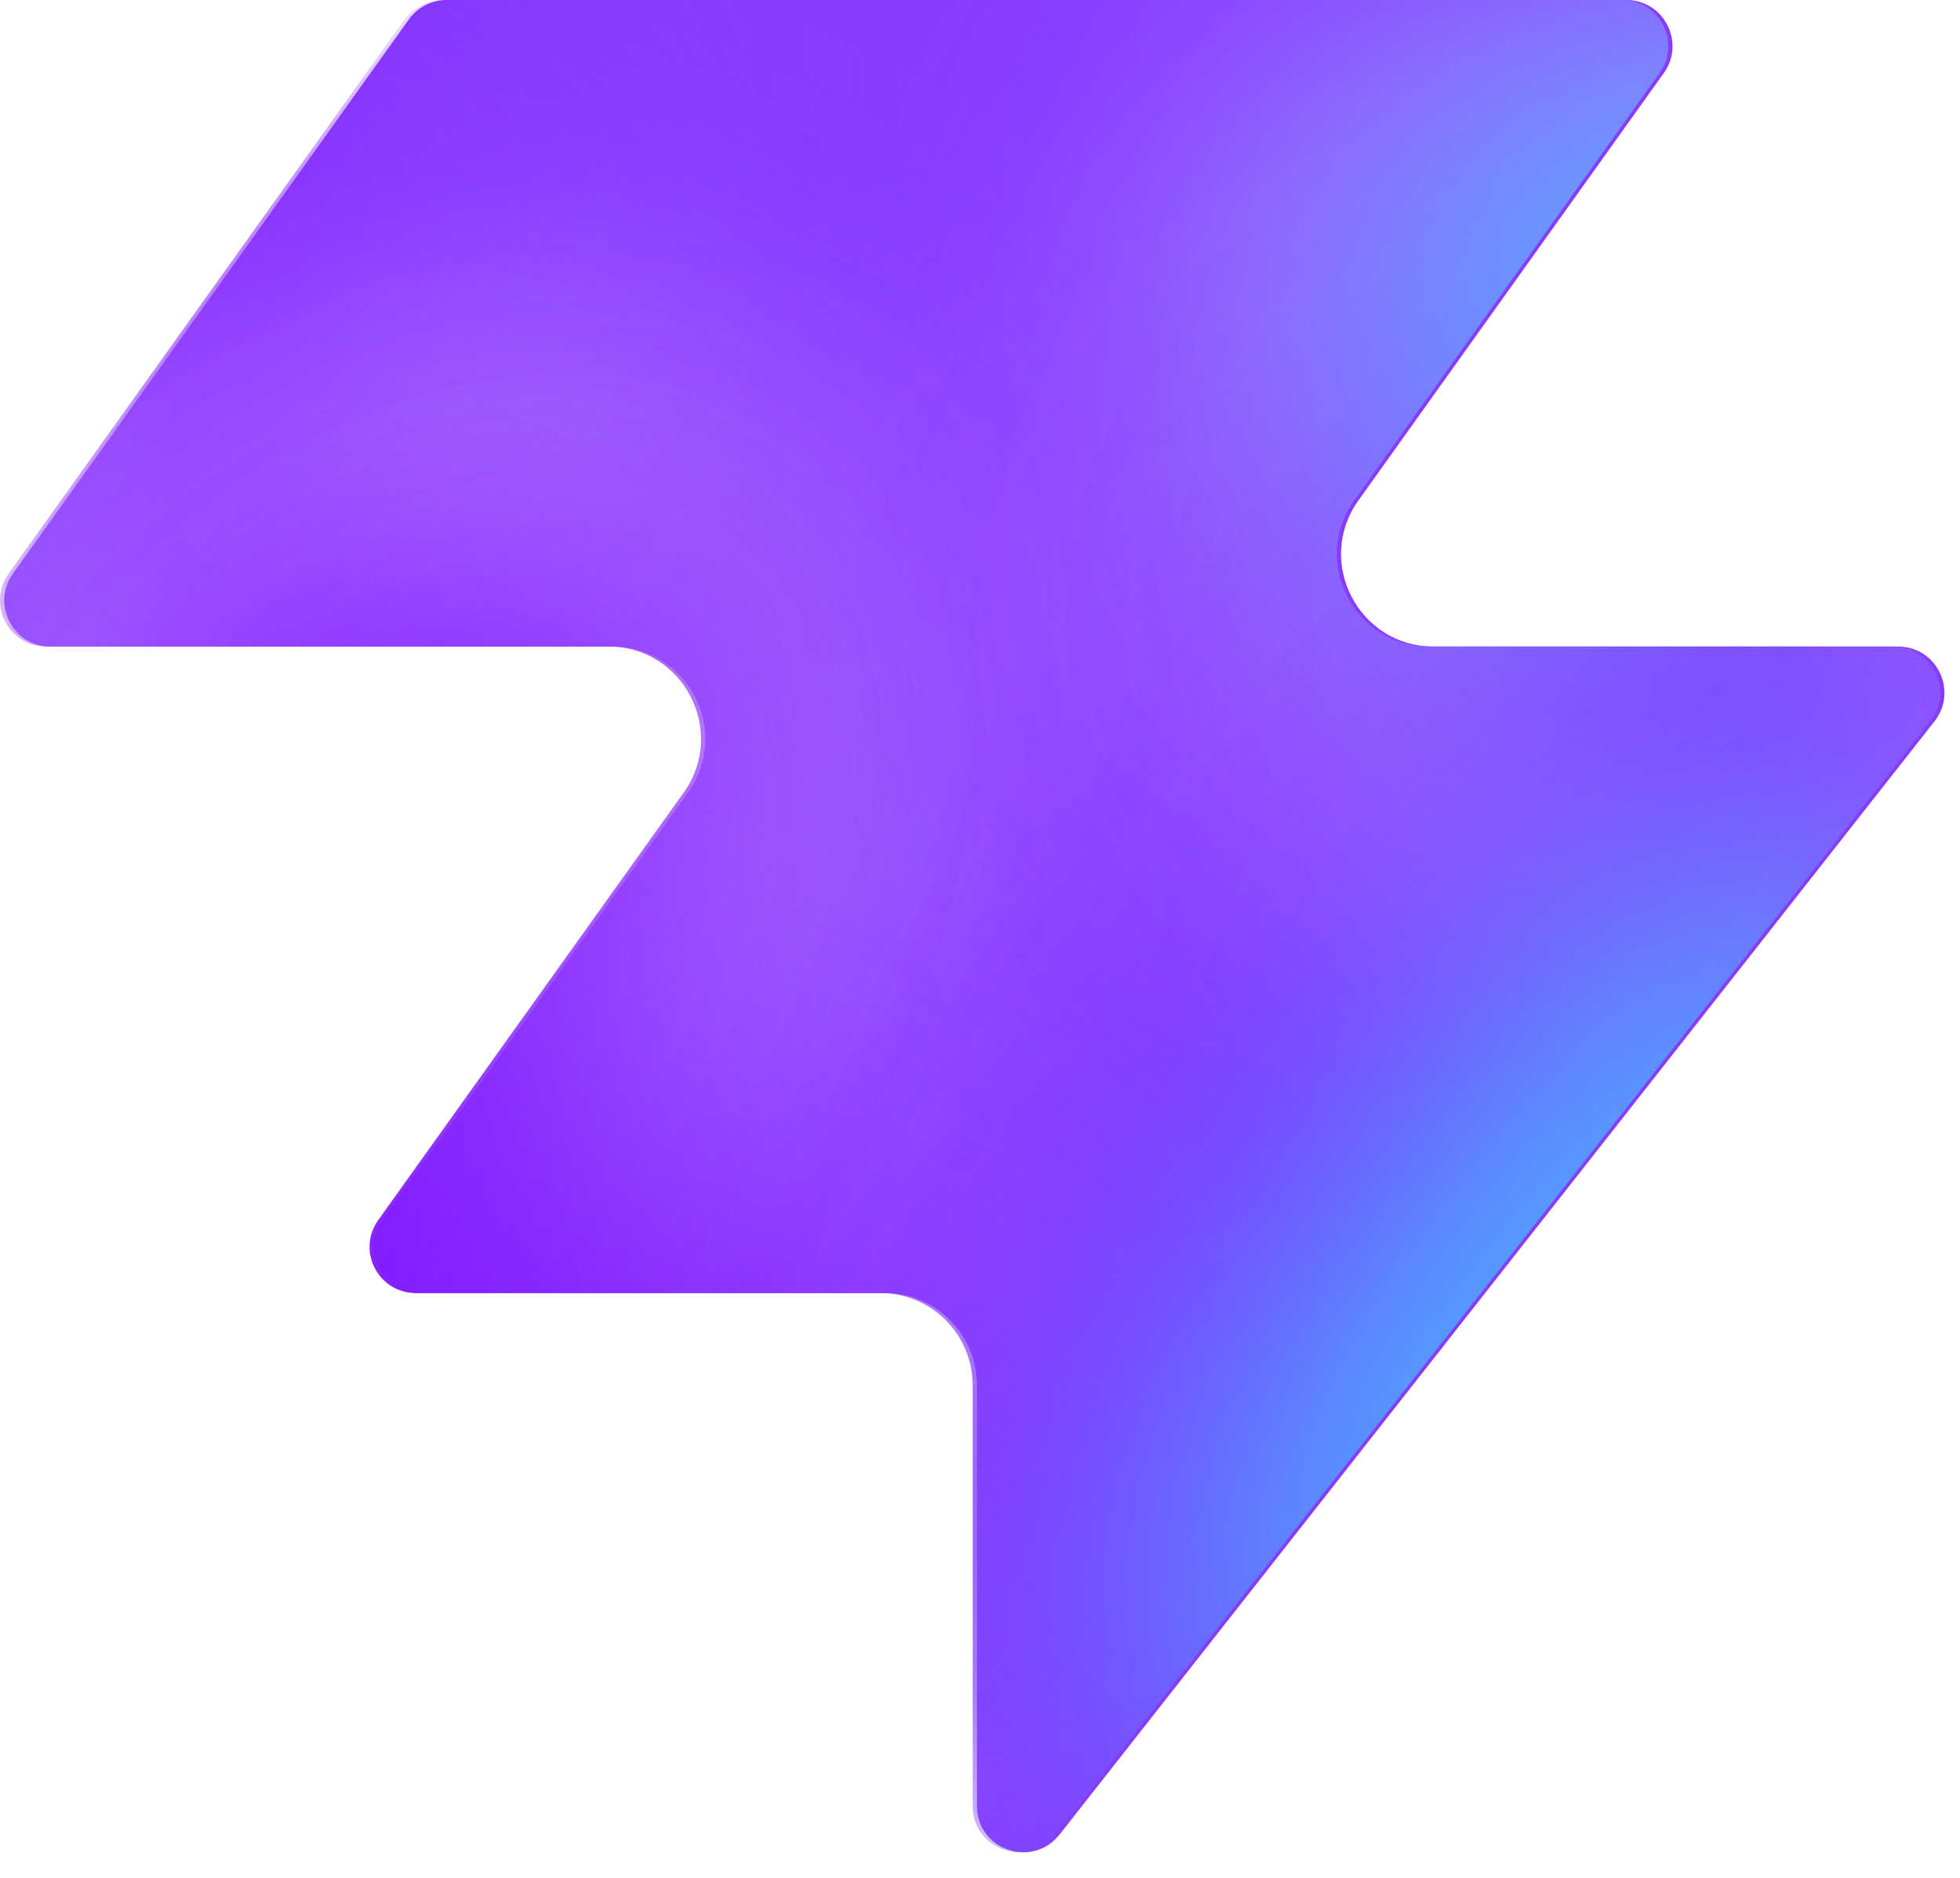
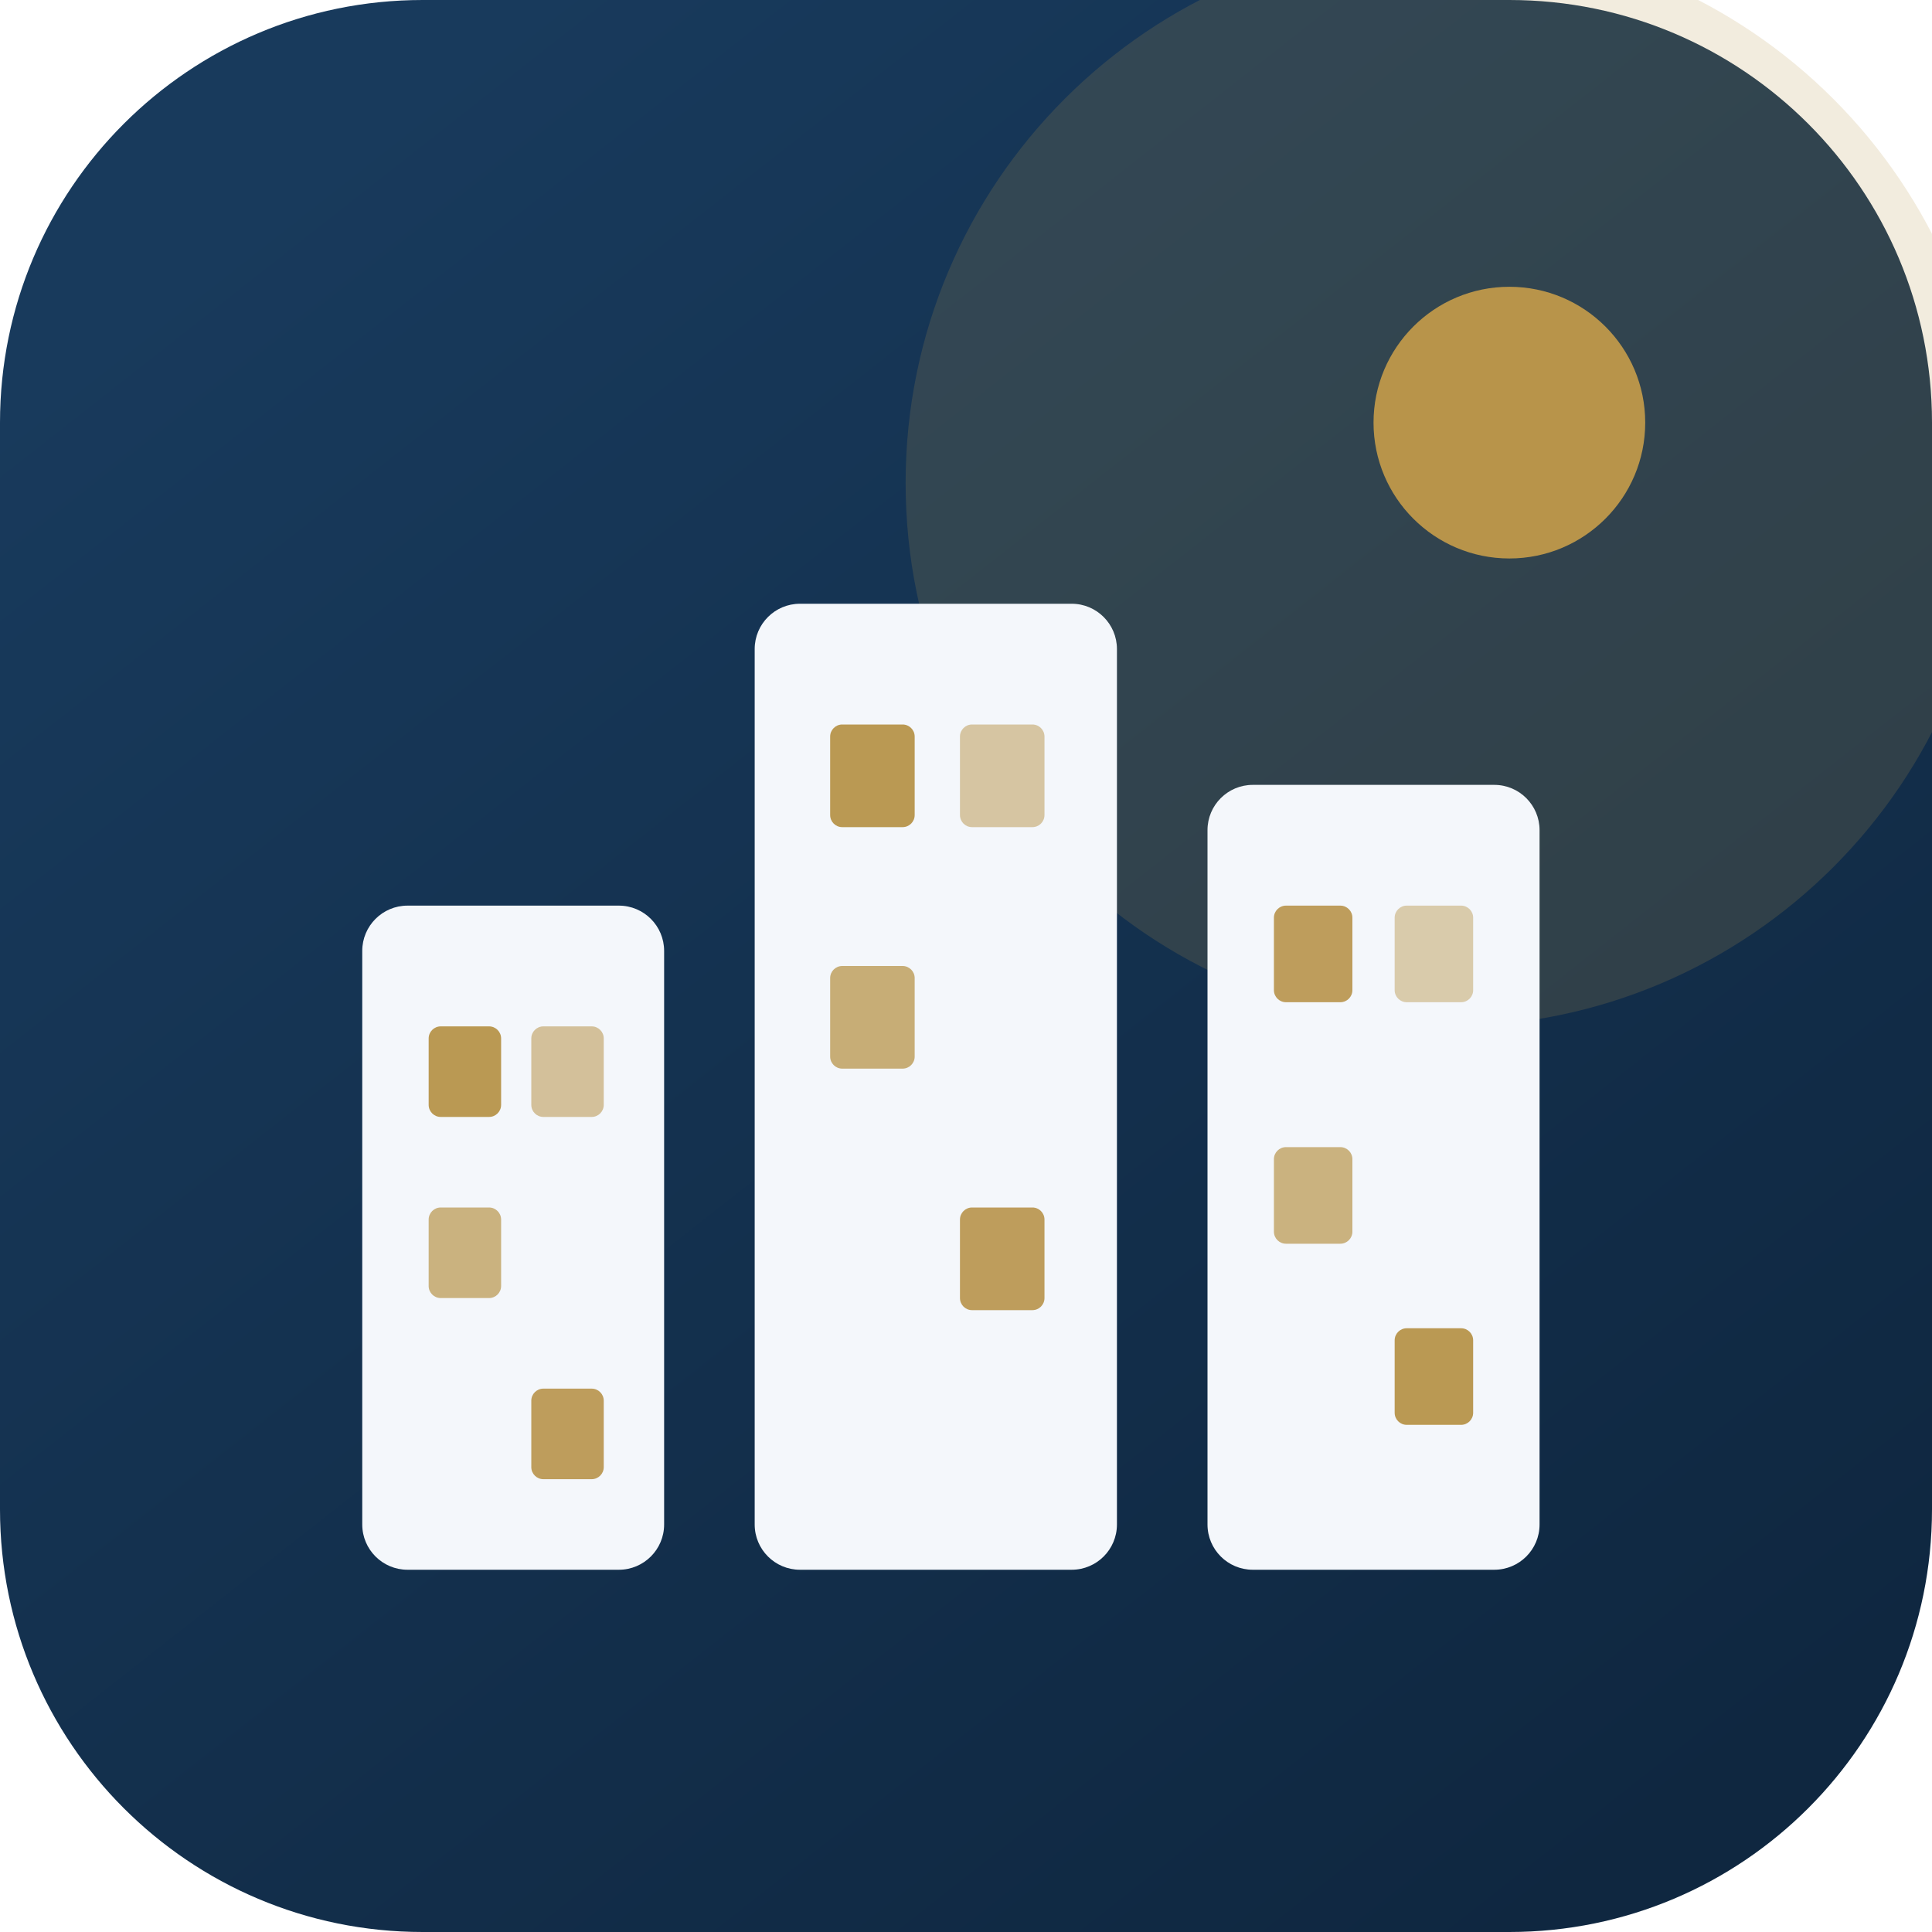
- <svg xmlns="http://www.w3.org/2000/svg" width="48" height="46" fill="none" viewBox="0 0 48 46">
-   <path fill="#863bff" d="M25.946 44.938c-.664.845-2.021.375-2.021-.698V33.937a2.26 2.26 0 0 0-2.262-2.262H10.287c-.92 0-1.456-1.04-.92-1.788l7.48-10.471c1.07-1.497 0-3.578-1.842-3.578H1.237c-.92 0-1.456-1.04-.92-1.788L10.013.474c.214-.297.556-.474.92-.474h28.894c.92 0 1.456 1.04.92 1.788l-7.48 10.471c-1.07 1.498 0 3.579 1.842 3.579h11.377c.943 0 1.473 1.088.89 1.83L25.947 44.94z" style="fill:#863bff;fill:color(display-p3 .525 .23 1);fill-opacity:1" />
-   <mask id="a" width="48" height="46" x="0" y="0" maskUnits="userSpaceOnUse" style="mask-type:alpha">
-     <path fill="#000" d="M25.842 44.938c-.664.844-2.021.375-2.021-.698V33.937a2.26 2.26 0 0 0-2.262-2.262H10.183c-.92 0-1.456-1.04-.92-1.788l7.48-10.471c1.07-1.498 0-3.579-1.842-3.579H1.133c-.92 0-1.456-1.04-.92-1.787L9.91.473c.214-.297.556-.474.92-.474h28.894c.92 0 1.456 1.04.92 1.788l-7.48 10.471c-1.07 1.498 0 3.578 1.842 3.578h11.377c.943 0 1.473 1.088.89 1.832L25.843 44.94z" style="fill:#000;fill-opacity:1" />
-   </mask>
-   <g mask="url(#a)">
-     <g filter="url(#b)">
-       <ellipse cx="5.508" cy="14.704" fill="#ede6ff" rx="5.508" ry="14.704" style="fill:#ede6ff;fill:color(display-p3 .927 .903 1);fill-opacity:1" transform="matrix(.00324 1 1 -.00324 -4.47 31.516)" />
-     </g>
-     <g filter="url(#c)">
-       <ellipse cx="10.399" cy="29.851" fill="#ede6ff" rx="10.399" ry="29.851" style="fill:#ede6ff;fill:color(display-p3 .927 .903 1);fill-opacity:1" transform="matrix(.00324 1 1 -.00324 -39.328 7.883)" />
-     </g>
-     <g filter="url(#d)">
-       <ellipse cx="5.508" cy="30.487" fill="#7e14ff" rx="5.508" ry="30.487" style="fill:#7e14ff;fill:color(display-p3 .492 .077 1);fill-opacity:1" transform="rotate(89.814 -25.913 -14.639)scale(1 -1)" />
-     </g>
-     <g filter="url(#e)">
-       <ellipse cx="5.508" cy="30.599" fill="#7e14ff" rx="5.508" ry="30.599" style="fill:#7e14ff;fill:color(display-p3 .492 .077 1);fill-opacity:1" transform="rotate(89.814 -32.644 -3.334)scale(1 -1)" />
-     </g>
-     <g filter="url(#f)">
-       <ellipse cx="5.508" cy="30.599" fill="#7e14ff" rx="5.508" ry="30.599" style="fill:#7e14ff;fill:color(display-p3 .492 .077 1);fill-opacity:1" transform="matrix(.00324 1 1 -.00324 -34.34 30.47)" />
-     </g>
-     <g filter="url(#g)">
-       <ellipse cx="14.072" cy="22.078" fill="#ede6ff" rx="14.072" ry="22.078" style="fill:#ede6ff;fill:color(display-p3 .927 .903 1);fill-opacity:1" transform="rotate(93.35 24.506 48.493)scale(-1 1)" />
-     </g>
-     <g filter="url(#h)">
-       <ellipse cx="3.47" cy="21.501" fill="#7e14ff" rx="3.47" ry="21.501" style="fill:#7e14ff;fill:color(display-p3 .492 .077 1);fill-opacity:1" transform="rotate(89.009 28.708 47.59)scale(-1 1)" />
-     </g>
-     <g filter="url(#i)">
-       <ellipse cx="3.47" cy="21.501" fill="#7e14ff" rx="3.47" ry="21.501" style="fill:#7e14ff;fill:color(display-p3 .492 .077 1);fill-opacity:1" transform="rotate(89.009 28.708 47.59)scale(-1 1)" />
-     </g>
-     <g filter="url(#j)">
-       <ellipse cx=".387" cy="8.972" fill="#7e14ff" rx="4.407" ry="29.108" style="fill:#7e14ff;fill:color(display-p3 .492 .077 1);fill-opacity:1" transform="rotate(39.51 .387 8.972)" />
-     </g>
-     <g filter="url(#k)">
-       <ellipse cx="47.523" cy="-6.092" fill="#7e14ff" rx="4.407" ry="29.108" style="fill:#7e14ff;fill:color(display-p3 .492 .077 1);fill-opacity:1" transform="rotate(37.892 47.523 -6.092)" />
-     </g>
-     <g filter="url(#l)">
-       <ellipse cx="41.412" cy="6.333" fill="#47bfff" rx="5.971" ry="9.665" style="fill:#47bfff;fill:color(display-p3 .28 .748 1);fill-opacity:1" transform="rotate(37.892 41.412 6.333)" />
-     </g>
-     <g filter="url(#m)">
-       <ellipse cx="-1.879" cy="38.332" fill="#7e14ff" rx="4.407" ry="29.108" style="fill:#7e14ff;fill:color(display-p3 .492 .077 1);fill-opacity:1" transform="rotate(37.892 -1.88 38.332)" />
-     </g>
-     <g filter="url(#n)">
-       <ellipse cx="-1.879" cy="38.332" fill="#7e14ff" rx="4.407" ry="29.108" style="fill:#7e14ff;fill:color(display-p3 .492 .077 1);fill-opacity:1" transform="rotate(37.892 -1.88 38.332)" />
-     </g>
-     <g filter="url(#o)">
-       <ellipse cx="35.651" cy="29.907" fill="#7e14ff" rx="4.407" ry="29.108" style="fill:#7e14ff;fill:color(display-p3 .492 .077 1);fill-opacity:1" transform="rotate(37.892 35.651 29.907)" />
-     </g>
-     <g filter="url(#p)">
-       <ellipse cx="38.418" cy="32.4" fill="#47bfff" rx="5.971" ry="15.297" style="fill:#47bfff;fill:color(display-p3 .28 .748 1);fill-opacity:1" transform="rotate(37.892 38.418 32.4)" />
-     </g>
+ <svg xmlns="http://www.w3.org/2000/svg" viewBox="0 0 64 64" role="img" aria-label="CondoGest">
+   <defs>
+     <linearGradient id="bg" x1="12" y1="4" x2="56" y2="60" gradientUnits="userSpaceOnUse">
+       <stop stop-color="#183a5c" />
+       <stop offset="1" stop-color="#0f2740" />
+     </linearGradient>
+   </defs>
+   <rect width="64" height="64" rx="14" fill="url(#bg)" />
+   <circle cx="48" cy="16" r="18" fill="#b8944a" opacity="0.18" />
+   <g fill="#f4f7fb">
+     <rect x="12" y="30" width="10" height="22" rx="1.5" />
+     <rect x="25" y="20" width="12" height="32" rx="1.5" />
+     <rect x="40" y="26" width="11" height="26" rx="1.5" />
  </g>
-   <defs>
-     <filter id="b" width="60.045" height="41.654" x="-19.77" y="16.149" color-interpolation-filters="sRGB" filterUnits="userSpaceOnUse">
-       <feFlood flood-opacity="0" result="BackgroundImageFix" />
-       <feBlend in="SourceGraphic" in2="BackgroundImageFix" result="shape" />
-       <feGaussianBlur result="effect1_foregroundBlur_2002_17158" stdDeviation="7.659" />
-     </filter>
-     <filter id="c" width="90.34" height="51.437" x="-54.613" y="-7.533" color-interpolation-filters="sRGB" filterUnits="userSpaceOnUse">
-       <feFlood flood-opacity="0" result="BackgroundImageFix" />
-       <feBlend in="SourceGraphic" in2="BackgroundImageFix" result="shape" />
-       <feGaussianBlur result="effect1_foregroundBlur_2002_17158" stdDeviation="7.659" />
-     </filter>
-     <filter id="d" width="79.355" height="29.4" x="-49.64" y="2.03" color-interpolation-filters="sRGB" filterUnits="userSpaceOnUse">
-       <feFlood flood-opacity="0" result="BackgroundImageFix" />
-       <feBlend in="SourceGraphic" in2="BackgroundImageFix" result="shape" />
-       <feGaussianBlur result="effect1_foregroundBlur_2002_17158" stdDeviation="4.596" />
-     </filter>
-     <filter id="e" width="79.579" height="29.4" x="-45.045" y="20.029" color-interpolation-filters="sRGB" filterUnits="userSpaceOnUse">
-       <feFlood flood-opacity="0" result="BackgroundImageFix" />
-       <feBlend in="SourceGraphic" in2="BackgroundImageFix" result="shape" />
-       <feGaussianBlur result="effect1_foregroundBlur_2002_17158" stdDeviation="4.596" />
-     </filter>
-     <filter id="f" width="79.579" height="29.4" x="-43.513" y="21.178" color-interpolation-filters="sRGB" filterUnits="userSpaceOnUse">
-       <feFlood flood-opacity="0" result="BackgroundImageFix" />
-       <feBlend in="SourceGraphic" in2="BackgroundImageFix" result="shape" />
-       <feGaussianBlur result="effect1_foregroundBlur_2002_17158" stdDeviation="4.596" />
-     </filter>
-     <filter id="g" width="74.749" height="58.852" x="15.756" y="-17.901" color-interpolation-filters="sRGB" filterUnits="userSpaceOnUse">
-       <feFlood flood-opacity="0" result="BackgroundImageFix" />
-       <feBlend in="SourceGraphic" in2="BackgroundImageFix" result="shape" />
-       <feGaussianBlur result="effect1_foregroundBlur_2002_17158" stdDeviation="7.659" />
-     </filter>
-     <filter id="h" width="61.377" height="25.362" x="23.548" y="2.284" color-interpolation-filters="sRGB" filterUnits="userSpaceOnUse">
-       <feFlood flood-opacity="0" result="BackgroundImageFix" />
-       <feBlend in="SourceGraphic" in2="BackgroundImageFix" result="shape" />
-       <feGaussianBlur result="effect1_foregroundBlur_2002_17158" stdDeviation="4.596" />
-     </filter>
-     <filter id="i" width="61.377" height="25.362" x="23.548" y="2.284" color-interpolation-filters="sRGB" filterUnits="userSpaceOnUse">
-       <feFlood flood-opacity="0" result="BackgroundImageFix" />
-       <feBlend in="SourceGraphic" in2="BackgroundImageFix" result="shape" />
-       <feGaussianBlur result="effect1_foregroundBlur_2002_17158" stdDeviation="4.596" />
-     </filter>
-     <filter id="j" width="56.045" height="63.649" x="-27.636" y="-22.853" color-interpolation-filters="sRGB" filterUnits="userSpaceOnUse">
-       <feFlood flood-opacity="0" result="BackgroundImageFix" />
-       <feBlend in="SourceGraphic" in2="BackgroundImageFix" result="shape" />
-       <feGaussianBlur result="effect1_foregroundBlur_2002_17158" stdDeviation="4.596" />
-     </filter>
-     <filter id="k" width="54.814" height="64.646" x="20.116" y="-38.415" color-interpolation-filters="sRGB" filterUnits="userSpaceOnUse">
-       <feFlood flood-opacity="0" result="BackgroundImageFix" />
-       <feBlend in="SourceGraphic" in2="BackgroundImageFix" result="shape" />
-       <feGaussianBlur result="effect1_foregroundBlur_2002_17158" stdDeviation="4.596" />
-     </filter>
-     <filter id="l" width="33.541" height="35.313" x="24.641" y="-11.323" color-interpolation-filters="sRGB" filterUnits="userSpaceOnUse">
-       <feFlood flood-opacity="0" result="BackgroundImageFix" />
-       <feBlend in="SourceGraphic" in2="BackgroundImageFix" result="shape" />
-       <feGaussianBlur result="effect1_foregroundBlur_2002_17158" stdDeviation="4.596" />
-     </filter>
-     <filter id="m" width="54.814" height="64.646" x="-29.286" y="6.009" color-interpolation-filters="sRGB" filterUnits="userSpaceOnUse">
-       <feFlood flood-opacity="0" result="BackgroundImageFix" />
-       <feBlend in="SourceGraphic" in2="BackgroundImageFix" result="shape" />
-       <feGaussianBlur result="effect1_foregroundBlur_2002_17158" stdDeviation="4.596" />
-     </filter>
-     <filter id="n" width="54.814" height="64.646" x="-29.286" y="6.009" color-interpolation-filters="sRGB" filterUnits="userSpaceOnUse">
-       <feFlood flood-opacity="0" result="BackgroundImageFix" />
-       <feBlend in="SourceGraphic" in2="BackgroundImageFix" result="shape" />
-       <feGaussianBlur result="effect1_foregroundBlur_2002_17158" stdDeviation="4.596" />
-     </filter>
-     <filter id="o" width="54.814" height="64.646" x="8.244" y="-2.416" color-interpolation-filters="sRGB" filterUnits="userSpaceOnUse">
-       <feFlood flood-opacity="0" result="BackgroundImageFix" />
-       <feBlend in="SourceGraphic" in2="BackgroundImageFix" result="shape" />
-       <feGaussianBlur result="effect1_foregroundBlur_2002_17158" stdDeviation="4.596" />
-     </filter>
-     <filter id="p" width="39.409" height="43.623" x="18.713" y="10.588" color-interpolation-filters="sRGB" filterUnits="userSpaceOnUse">
-       <feFlood flood-opacity="0" result="BackgroundImageFix" />
-       <feBlend in="SourceGraphic" in2="BackgroundImageFix" result="shape" />
-       <feGaussianBlur result="effect1_foregroundBlur_2002_17158" stdDeviation="4.596" />
-     </filter>
-   </defs>
+   <g fill="#b8944a">
+     <rect x="14.2" y="34" width="2.4" height="3" rx="0.4" opacity="0.95" />
+     <rect x="17.6" y="34" width="2.4" height="3" rx="0.4" opacity="0.55" />
+     <rect x="14.2" y="40" width="2.4" height="3" rx="0.4" opacity="0.7" />
+     <rect x="17.6" y="46" width="2.4" height="3" rx="0.4" opacity="0.9" />
+     <rect x="27.5" y="24" width="2.8" height="3.4" rx="0.4" opacity="0.95" />
+     <rect x="31.8" y="24" width="2.8" height="3.4" rx="0.4" opacity="0.5" />
+     <rect x="27.5" y="32" width="2.8" height="3.4" rx="0.4" opacity="0.75" />
+     <rect x="31.8" y="40" width="2.8" height="3.4" rx="0.4" opacity="0.9" />
+     <rect x="42.2" y="30" width="2.6" height="3.2" rx="0.4" opacity="0.9" />
+     <rect x="46.2" y="30" width="2.6" height="3.2" rx="0.4" opacity="0.45" />
+     <rect x="42.2" y="38" width="2.6" height="3.2" rx="0.4" opacity="0.7" />
+     <rect x="46.2" y="44" width="2.6" height="3.2" rx="0.4" opacity="0.95" />
+   </g>
+   <circle cx="50" cy="14" r="4.5" fill="#b8944a" />
</svg>
